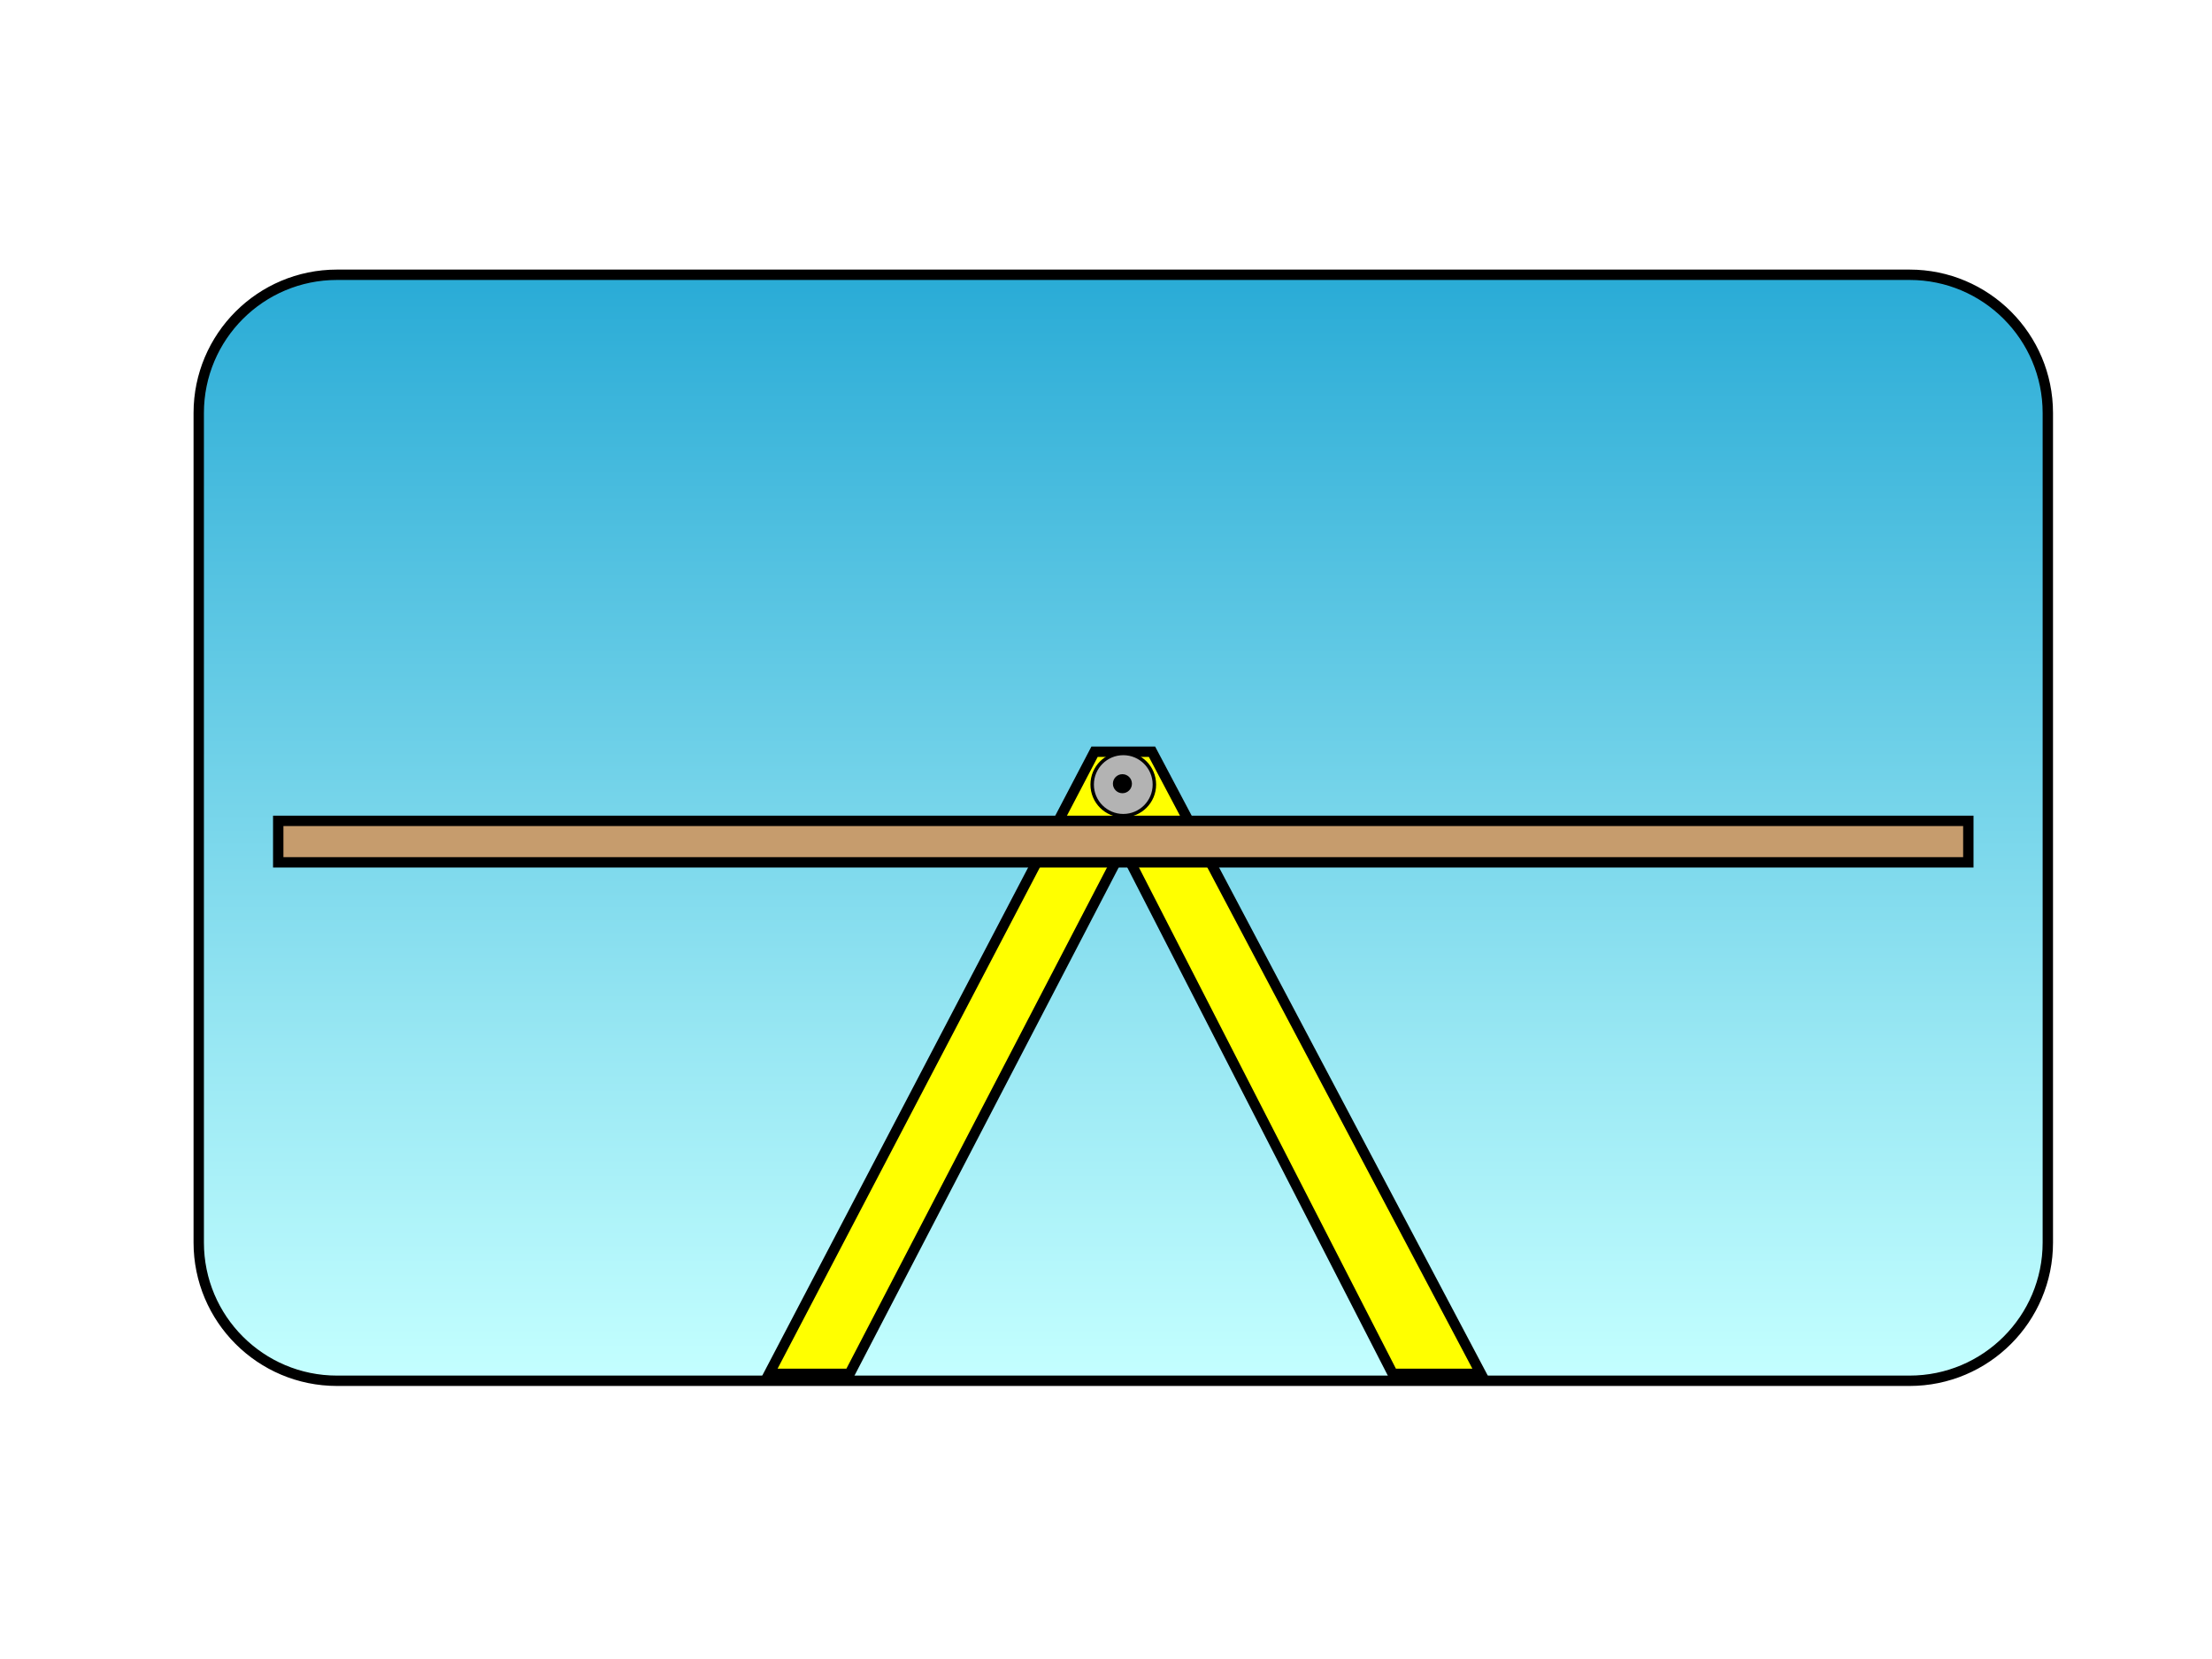
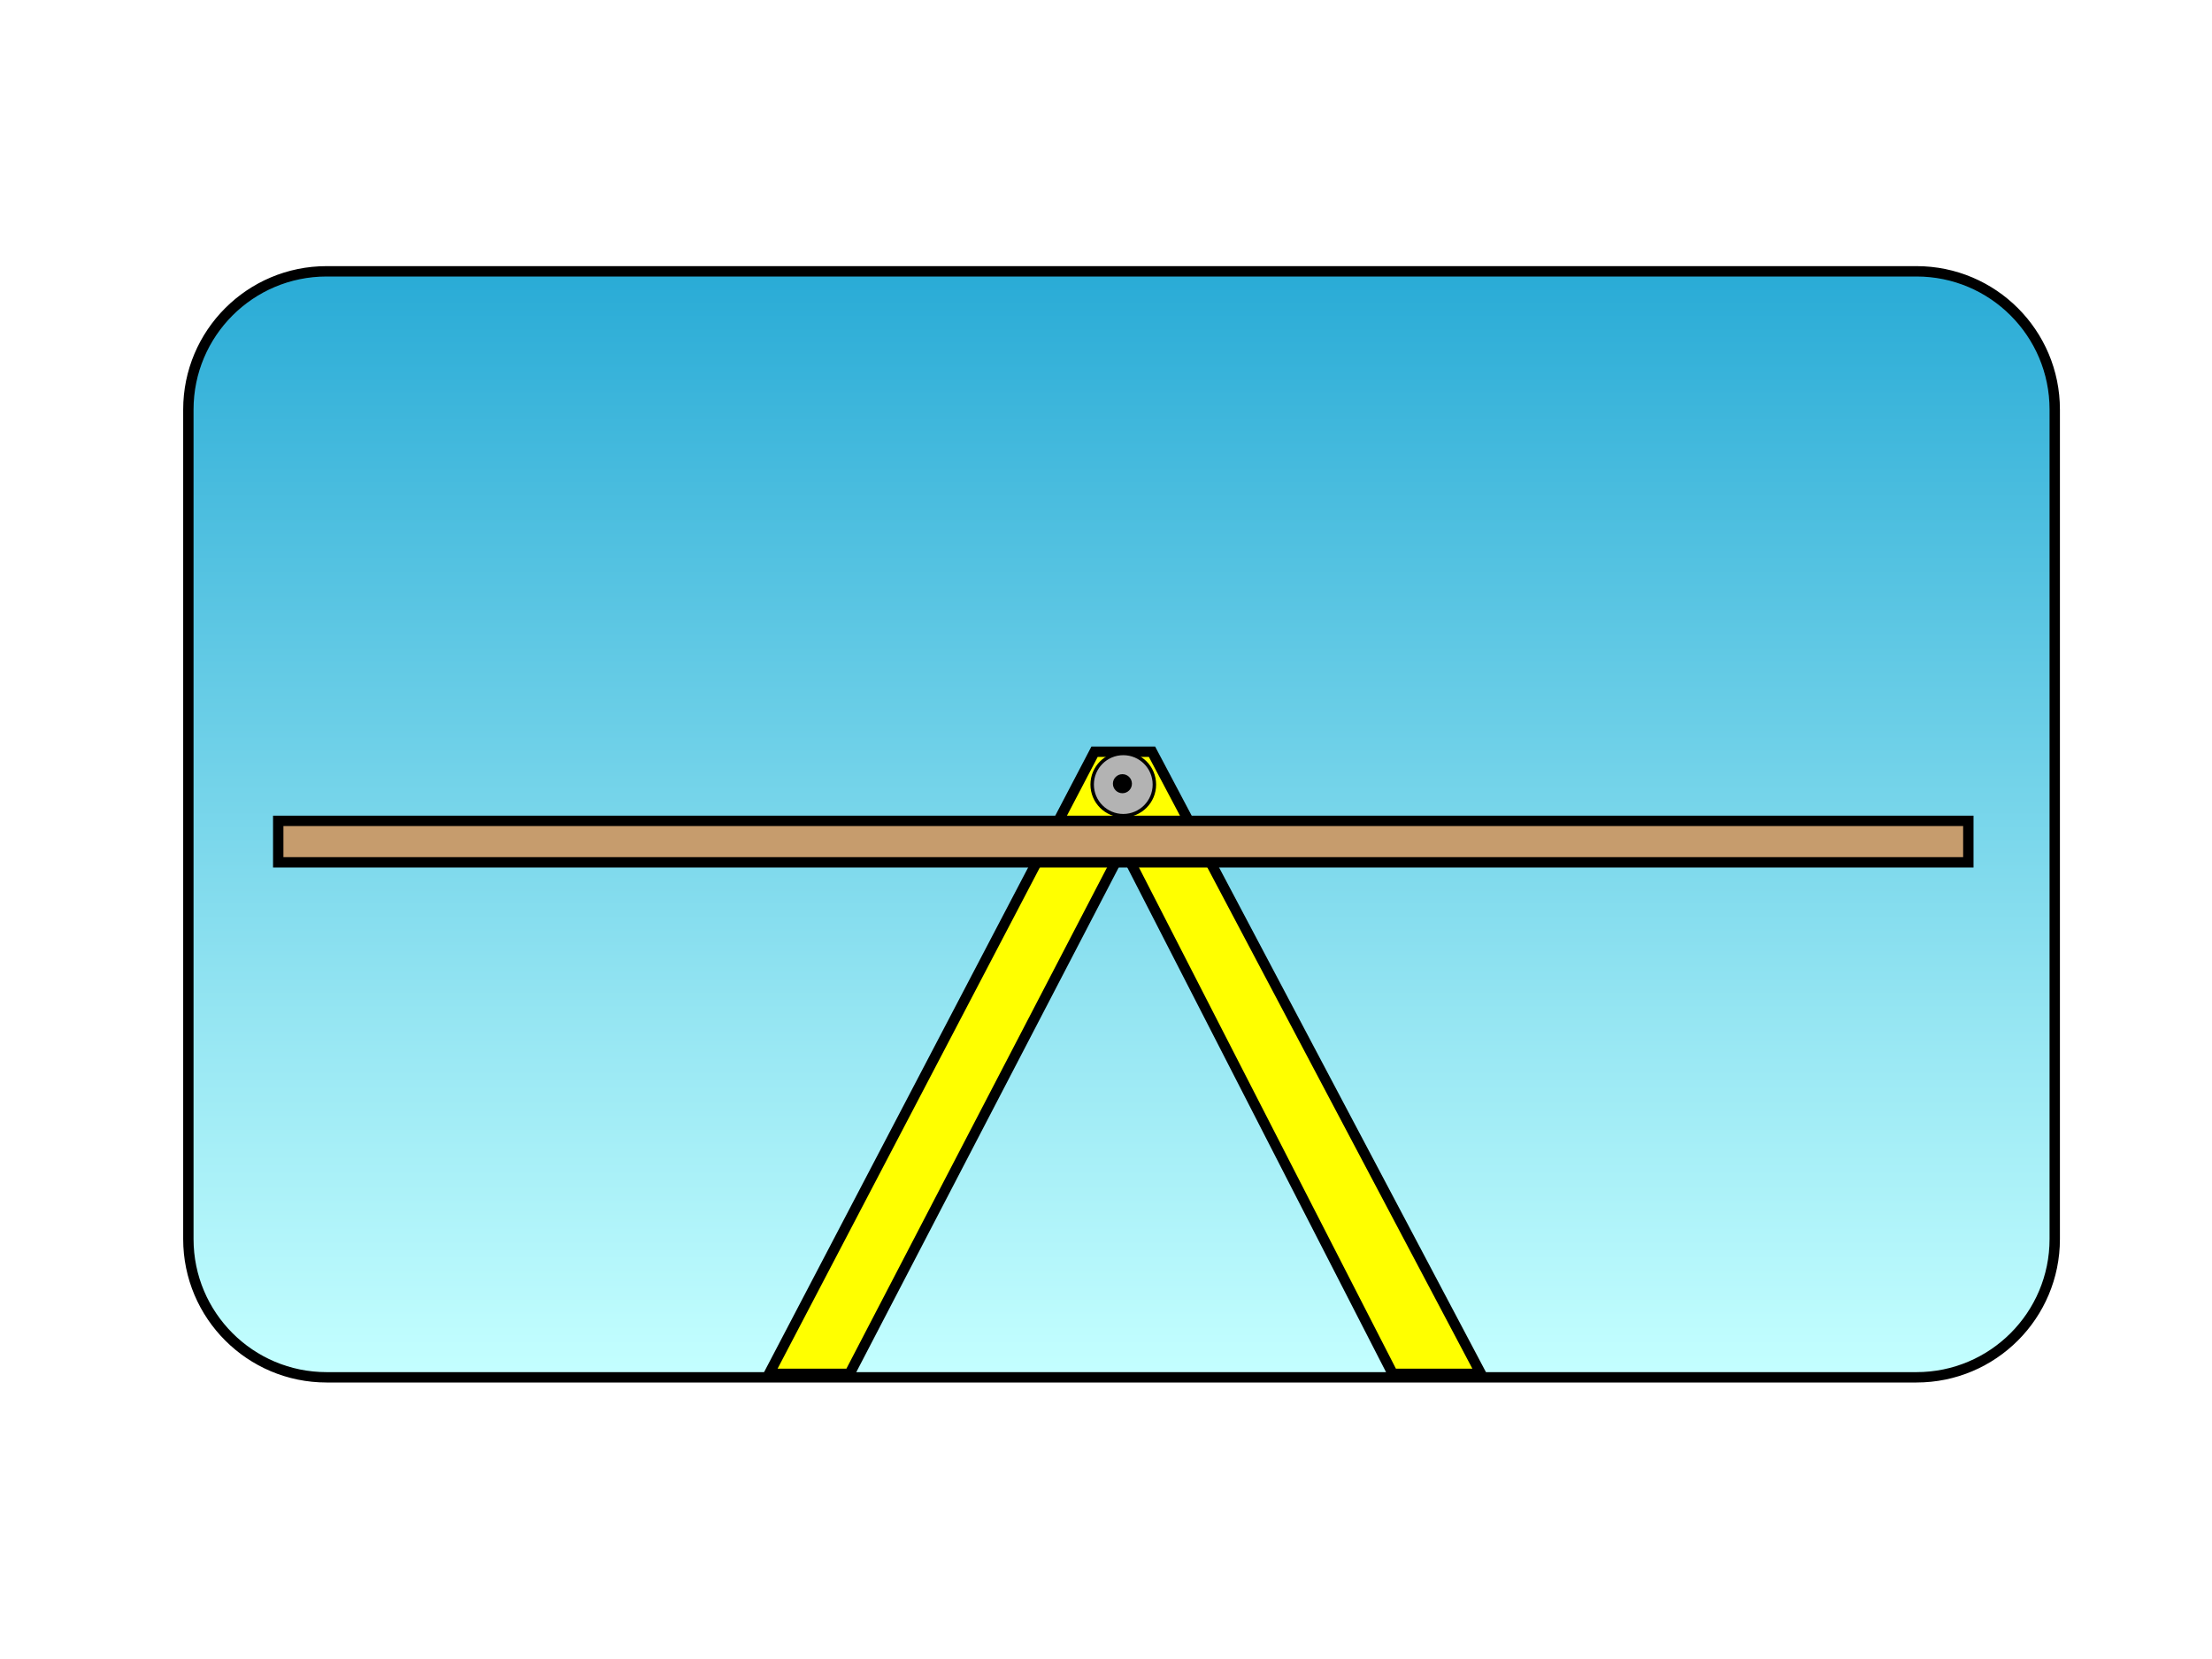
<svg xmlns="http://www.w3.org/2000/svg" version="1.1" id="Layer_1" x="0px" y="0px" width="640px" height="480px" viewBox="0 0 640 480" enable-background="new 0 0 640 480" xml:space="preserve">
-   <linearGradient id="SVGID_1_" gradientUnits="userSpaceOnUse" x1="325" y1="79.5" x2="325" y2="399.5">
+   <linearGradient id="SVGID_1_" gradientUnits="userSpaceOnUse" x1="324.5" y1="78.5" x2="324.5" y2="398.5">
    <stop offset="0" style="stop-color:#29ABD6" />
    <stop offset="0.693" style="stop-color:#98E7F3" />
    <stop offset="1" style="stop-color:#C4FFFF" />
  </linearGradient>
-   <path fill="url(#SVGID_1_)" stroke="#000000" stroke-width="3" stroke-miterlimit="10" d="M592.5,359.5c0,22.092-17.908,40-40,40  h-455c-22.091,0-40-17.908-40-40v-240c0-22.091,17.909-40,40-40h455c22.092,0,40,17.909,40,40V359.5z" />
+   <path fill="url(#SVGID_1_)" stroke="#000000" stroke-width="3" stroke-miterlimit="10" d="M594.5,358.5c0,22.092-17.908,40-40,40  h-460c-22.091,0-40-17.908-40-40v-240c0-22.091,17.909-40,40-40h460c22.092,0,40,17.909,40,40V358.5z" />
  <polygon fill="#FFFF00" stroke="#000000" stroke-width="3" stroke-miterlimit="10" points="428.497,397.5 402.965,397.5   324.939,245.305 245.801,397.5 222.5,397.5 316.688,217.5 333.311,217.5 " />
  <rect x="80.5" y="237.5" fill="#C69C6D" stroke="#000000" stroke-width="3" stroke-miterlimit="10" width="489" height="12" />
  <circle fill="#B3B3B3" stroke="#000000" stroke-miterlimit="10" cx="325" cy="227" r="9" />
  <circle cx="324.75" cy="226.75" r="2.754" />
</svg>
